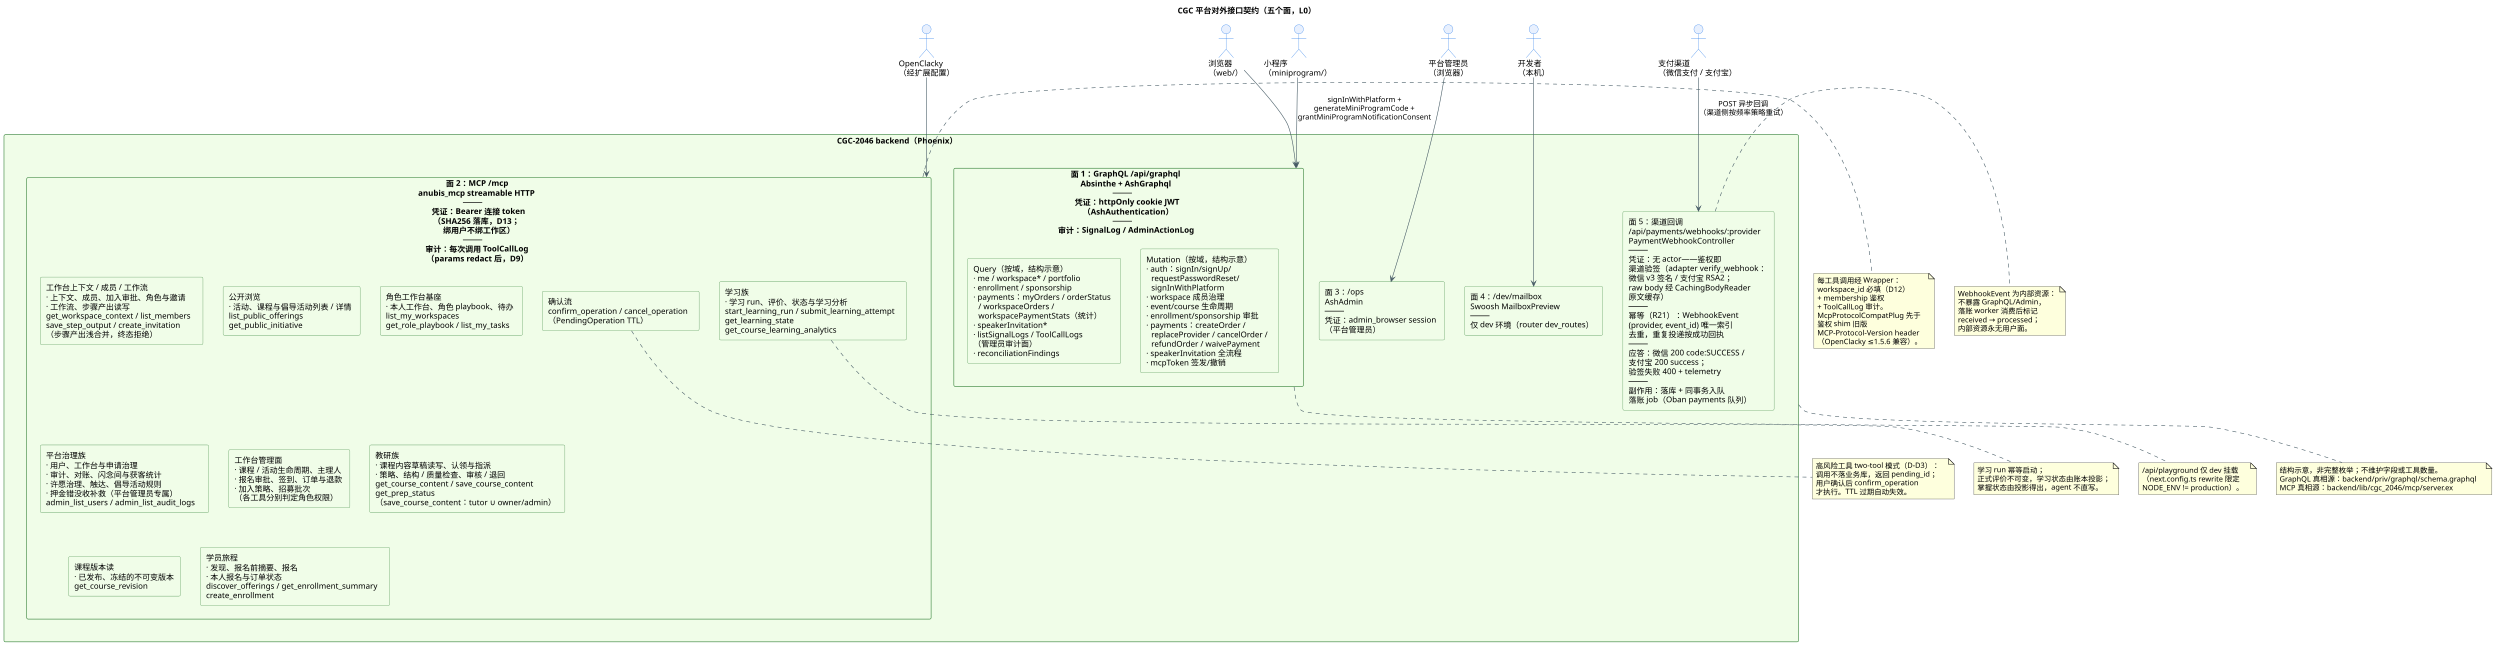
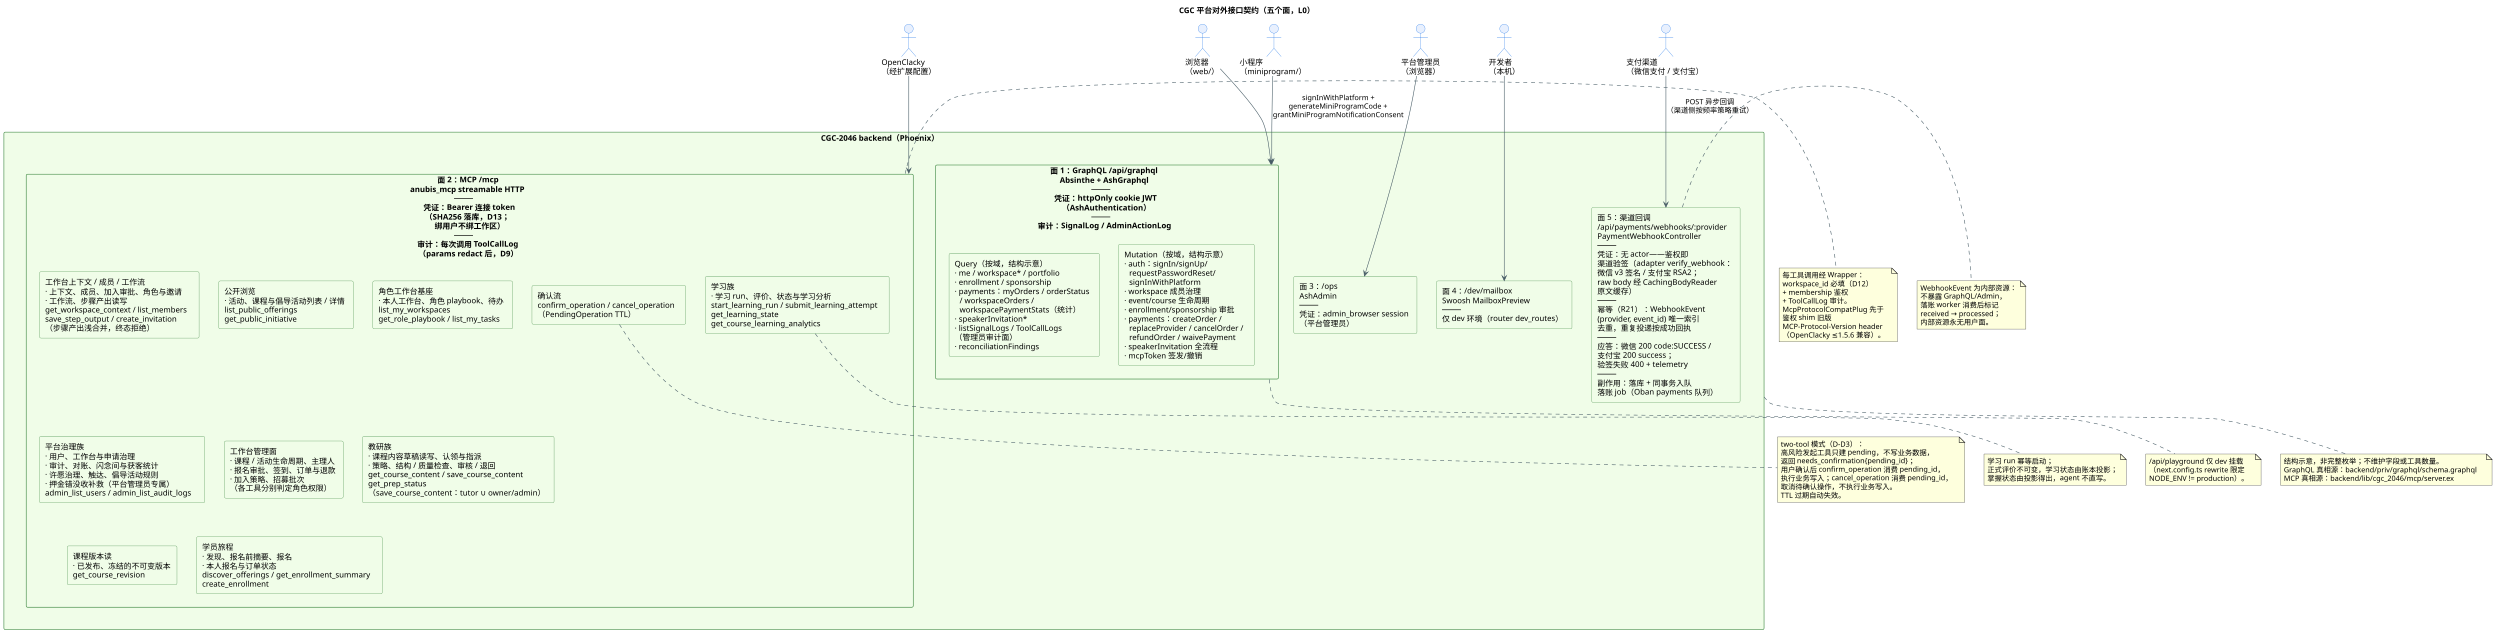
- <svg xmlns="http://www.w3.org/2000/svg" version="1.1" data-diagram-type="DESCRIPTION" style="width:4398px;height:1143px;background:#FFFFFF;" width="4398px" height="1143px" viewBox="0 0 4398 1143" zoomAndPan="magnify" preserveAspectRatio="none" contentStyleType="text/css">
+ <svg xmlns="http://www.w3.org/2000/svg" version="1.1" data-diagram-type="DESCRIPTION" style="width:4484px;height:1143px;background:#FFFFFF;" width="4484px" height="1143px" viewBox="0 0 4484 1143" zoomAndPan="magnify" preserveAspectRatio="none" contentStyleType="text/css">
  <defs />
  <g font-family="sans-serif" lengthAdjust="spacing">
    <g class="title" data-source-line="15">
-       <text x="2071.673" y="23.535" fill="#000" font-size="14" textLength="248.377" font-weight="700">CGC 平台对外接口契约（五个面，L0）</text>
+       <text x="2114.673" y="23.535" fill="#000" font-size="14" textLength="248.377" font-weight="700">CGC 平台对外接口契约（五个面，L0）</text>
    </g>
    <g class="cluster" data-qualified-name="BE" id="ent0006" data-source-line="35">
      <rect x="7" y="236.968" width="3157" height="892.18" fill="#F0FDE8" style="stroke:#2E7D32;stroke-width:1;" rx="2.5" ry="2.5" />
      <text x="1472.341" y="252.503" fill="#000" font-size="14" textLength="226.317" font-weight="700">CGC-2046 backend（Phoenix）</text>
    </g>
    <g class="cluster" data-qualified-name="BE.GQL" id="ent0007" data-source-line="37">
      <rect x="1678" y="295.968" width="615" height="383.86" fill="#F0FDE8" style="stroke:#2E7D32;stroke-width:1;" rx="2.5" ry="2.5" />
      <text x="1883.668" y="311.503" fill="#000" font-size="14" textLength="203.663" font-weight="700">面 1：GraphQL /api/graphql</text>
      <text x="1900.782" y="327.992" fill="#000" font-size="14" textLength="169.436" font-weight="700">Absinthe + AshGraphql</text>
      <text x="1957.5" y="344.48" fill="#000" font-size="14" textLength="56" font-weight="700">────</text>
      <text x="1890.699" y="360.968" fill="#000" font-size="14" textLength="189.602" font-weight="700">凭证：httpOnly cookie JWT</text>
      <text x="1904.771" y="377.457" fill="#000" font-size="14" textLength="161.458" font-weight="700">（AshAuthentication）</text>
      <text x="1957.5" y="393.945" fill="#000" font-size="14" textLength="56" font-weight="700">────</text>
      <text x="1861.212" y="410.433" fill="#000" font-size="14" textLength="248.575" font-weight="700">审计：SignalLog / AdminActionLog</text>
    </g>
    <g class="cluster" data-qualified-name="BE.MCP" id="ent0010" data-source-line="42">
      <rect x="47" y="312.428" width="1591" height="776.72" fill="#F0FDE8" style="stroke:#2E7D32;stroke-width:1;" rx="2.5" ry="2.5" />
      <text x="784.524" y="327.963" fill="#000" font-size="14" textLength="115.951" font-weight="700">面 2：MCP /mcp</text>
      <text x="735.524" y="344.452" fill="#000" font-size="14" textLength="213.951" font-weight="700">anubis_mcp streamable HTTP</text>
      <text x="814.5" y="360.94" fill="#000" font-size="14" textLength="56" font-weight="700">────</text>
      <text x="759.358" y="377.428" fill="#000" font-size="14" textLength="166.284" font-weight="700">凭证：Bearer 连接 token</text>
      <text x="761.938" y="393.917" fill="#000" font-size="14" textLength="161.123" font-weight="700">（SHA256 落库，D13；</text>
      <text x="779.5" y="410.405" fill="#000" font-size="14" textLength="126" font-weight="700">绑用户不绑工作区）</text>
      <text x="814.5" y="426.893" fill="#000" font-size="14" textLength="56" font-weight="700">────</text>
      <text x="748.332" y="443.381" fill="#000" font-size="14" textLength="188.337" font-weight="700">审计：每次调用 ToolCallLog</text>
      <text x="750.321" y="459.87" fill="#000" font-size="14" textLength="184.358" font-weight="700">（params redact 后，D9）</text>
    </g>
    <g class="entity" data-qualified-name="BE.WH" id="ent0021" data-source-line="55">
      <rect x="2854.98" y="372.008" width="266.032" height="349.766" fill="#F0FDE8" style="stroke:#2E7D32;stroke-width:0.5;" rx="2.5" ry="2.5" />
      <text x="2864.98" y="395.543" fill="#000" font-size="14" textLength="97.282">面 5：渠道回调</text>
      <text x="2864.98" y="412.032" fill="#000" font-size="14" textLength="245.554">/api/payments/webhooks/:provider</text>
      <text x="2864.98" y="428.52" fill="#000" font-size="14" textLength="188.398">PaymentWebhookController</text>
      <text x="2864.98" y="445.008" fill="#000" font-size="14" textLength="56">────</text>
      <text x="2864.98" y="461.497" fill="#000" font-size="14" textLength="164.896">凭证：无 actor——鉴权即</text>
      <text x="2864.98" y="477.985" fill="#000" font-size="14" textLength="246.032">渠道验签（adapter verify_webhook：</text>
      <text x="2864.98" y="494.473" fill="#000" font-size="14" textLength="192.493">微信 v3 签名 / 支付宝 RSA2；</text>
      <text x="2864.98" y="510.961" fill="#000" font-size="14" textLength="219.317">raw body 经 CachingBodyReader</text>
      <text x="2864.98" y="527.45" fill="#000" font-size="14" textLength="70">原文缓存）</text>
      <text x="2864.98" y="543.938" fill="#000" font-size="14" textLength="56">────</text>
      <text x="2864.98" y="560.426" fill="#000" font-size="14" textLength="195.774">幂等（R21）：WebhookEvent</text>
      <text x="2864.98" y="576.915" fill="#000" font-size="14" textLength="191.796">(provider, event_id) 唯一索引</text>
      <text x="2864.98" y="593.403" fill="#000" font-size="14" textLength="168">去重，重复投递按成功回执</text>
      <text x="2864.98" y="609.891" fill="#000" font-size="14" textLength="56">────</text>
      <text x="2864.98" y="626.379" fill="#000" font-size="14" textLength="213.281">应答：微信 200 code:SUCCESS /</text>
      <text x="2864.98" y="642.868" fill="#000" font-size="14" textLength="143.657">支付宝 200 success；</text>
      <text x="2864.98" y="659.356" fill="#000" font-size="14" textLength="171.008">验签失败 400 + telemetry</text>
      <text x="2864.98" y="675.844" fill="#000" font-size="14" textLength="56">────</text>
      <text x="2864.98" y="692.333" fill="#000" font-size="14" textLength="173.988">副作用：落库 + 同事务入队</text>
      <text x="2864.98" y="708.821" fill="#000" font-size="14" textLength="220.855">落账 job（Oban payments 队列）</text>
    </g>
    <g class="entity" data-qualified-name="BE.OPS" id="ent0022" data-source-line="56">
      <rect x="2320.54" y="495.678" width="220.915" height="102.441" fill="#F0FDE8" style="stroke:#2E7D32;stroke-width:0.5;" rx="2.5" ry="2.5" />
      <text x="2330.54" y="519.213" fill="#000" font-size="14" textLength="73.172">面 3：/ops</text>
      <text x="2330.54" y="535.702" fill="#000" font-size="14" textLength="69.761">AshAdmin</text>
      <text x="2330.54" y="552.19" fill="#000" font-size="14" textLength="56">────</text>
      <text x="2330.54" y="568.678" fill="#000" font-size="14" textLength="200.915">凭证：admin_browser session</text>
      <text x="2330.54" y="585.167" fill="#000" font-size="14" textLength="98">（平台管理员）</text>
    </g>
    <g class="entity" data-qualified-name="BE.MBX" id="ent0023" data-source-line="57">
      <rect x="2576.51" y="503.918" width="242.975" height="85.953" fill="#F0FDE8" style="stroke:#2E7D32;stroke-width:0.5;" rx="2.5" ry="2.5" />
      <text x="2586.51" y="527.453" fill="#000" font-size="14" textLength="134.716">面 4：/dev/mailbox</text>
      <text x="2586.51" y="543.942" fill="#000" font-size="14" textLength="160.809">Swoosh MailboxPreview</text>
      <text x="2586.51" y="560.43" fill="#000" font-size="14" textLength="56">────</text>
      <text x="2586.51" y="576.918" fill="#000" font-size="14" textLength="222.975">仅 dev 环境（router dev_routes）</text>
    </g>
    <g class="entity" data-qualified-name="BE.GQL.Q" id="ent0008" data-source-line="38">
      <rect x="1702.22" y="454.448" width="269.553" height="184.883" fill="#F0FDE8" style="stroke:#2E7D32;stroke-width:0.5;" rx="2.5" ry="2.5" />
      <text x="1712.22" y="477.983" fill="#000" font-size="14" textLength="166.407">Query（按域，结构示意）</text>
      <text x="1712.22" y="494.472" fill="#000" font-size="14" textLength="199.644">· me / workspace* / portfolio</text>
      <text x="1712.22" y="510.96" fill="#000" font-size="14" textLength="182.15">· enrollment / sponsorship</text>
      <text x="1712.22" y="527.448" fill="#000" font-size="14" textLength="249.553">· payments：myOrders / orderStatus</text>
      <text x="1721.079" y="543.937" fill="#000" font-size="14" textLength="141.572">/ workspaceOrders /</text>
      <text x="1721.079" y="560.425" fill="#000" font-size="14" textLength="218.408">workspacePaymentStats（统计）</text>
      <text x="1712.22" y="576.913" fill="#000" font-size="14" textLength="132.351">· speakerInvitation*</text>
      <text x="1712.22" y="593.401" fill="#000" font-size="14" textLength="205.782">· listSignalLogs / ToolCallLogs</text>
      <text x="1712.22" y="609.89" fill="#000" font-size="14" textLength="112">（管理员审计面）</text>
      <text x="1712.22" y="626.378" fill="#000" font-size="14" textLength="158.115">· reconciliationFindings</text>
    </g>
    <g class="entity" data-qualified-name="BE.GQL.M" id="ent0009" data-source-line="39">
      <rect x="2006.41" y="437.968" width="243.173" height="217.859" fill="#F0FDE8" style="stroke:#2E7D32;stroke-width:0.5;" rx="2.5" ry="2.5" />
      <text x="2016.41" y="461.503" fill="#000" font-size="14" textLength="186.286">Mutation（按域，结构示意）</text>
      <text x="2016.41" y="477.992" fill="#000" font-size="14" textLength="156.324">· auth：signIn/signUp/</text>
      <text x="2025.269" y="494.48" fill="#000" font-size="14" textLength="159.038">requestPasswordReset/</text>
      <text x="2025.269" y="510.968" fill="#000" font-size="14" textLength="128.57">signInWithPlatform</text>
      <text x="2016.41" y="527.457" fill="#000" font-size="14" textLength="141.237">· workspace 成员治理</text>
      <text x="2016.41" y="543.945" fill="#000" font-size="14" textLength="158.525">· event/course 生命周期</text>
      <text x="2016.41" y="560.433" fill="#000" font-size="14" textLength="205.721">· enrollment/sponsorship 审批</text>
      <text x="2016.41" y="576.921" fill="#000" font-size="14" textLength="180.831">· payments：createOrder /</text>
      <text x="2025.269" y="593.41" fill="#000" font-size="14" textLength="214.313">replaceProvider / cancelOrder /</text>
      <text x="2025.269" y="609.898" fill="#000" font-size="14" textLength="195.2">refundOrder / waivePayment</text>
      <text x="2016.41" y="626.386" fill="#000" font-size="14" textLength="172.033">· speakerInvitation 全流程</text>
      <text x="2016.41" y="642.875" fill="#000" font-size="14" textLength="147.807">· mcpToken 签发/撤销</text>
    </g>
    <g class="entity" data-qualified-name="BE.MCP.MT_CONTEXT" id="ent0011" data-source-line="43">
      <rect x="70.94" y="487.428" width="286.116" height="118.93" fill="#F0FDE8" style="stroke:#2E7D32;stroke-width:0.5;" rx="2.5" ry="2.5" />
      <text x="80.94" y="510.963" fill="#000" font-size="14" textLength="186.402">工作台上下文 / 成员 / 工作流</text>
      <text x="80.94" y="527.452" fill="#000" font-size="14" textLength="246.859">· 上下文、成员、加入审批、角色与邀请</text>
      <text x="80.94" y="543.94" fill="#000" font-size="14" textLength="148.859">· 工作流、步骤产出读写</text>
      <text x="80.94" y="560.428" fill="#000" font-size="14" textLength="266.116">get_workspace_context / list_members</text>
      <text x="80.94" y="576.917" fill="#000" font-size="14" textLength="246.395">save_step_output / create_invitation</text>
      <text x="80.94" y="593.405" fill="#000" font-size="14" textLength="196">（步骤产出浅合并，终态拒绝）</text>
    </g>
    <g class="entity" data-qualified-name="BE.MCP.MT_CONFIRM" id="ent0012" data-source-line="44">
      <rect x="954.13" y="512.158" width="275.746" height="69.465" fill="#F0FDE8" style="stroke:#2E7D32;stroke-width:0.5;" rx="2.5" ry="2.5" />
      <text x="964.13" y="535.693" fill="#000" font-size="14" textLength="42">确认流</text>
      <text x="964.13" y="552.182" fill="#000" font-size="14" textLength="255.746">confirm_operation / cancel_operation</text>
      <text x="964.13" y="568.67" fill="#000" font-size="14" textLength="179.621">（PendingOperation TTL）</text>
    </g>
    <g class="entity" data-qualified-name="BE.MCP.MT_PUBLIC" id="ent0013" data-source-line="45">
      <rect x="392.47" y="503.918" width="241.061" height="85.953" fill="#F0FDE8" style="stroke:#2E7D32;stroke-width:0.5;" rx="2.5" ry="2.5" />
      <text x="402.47" y="527.453" fill="#000" font-size="14" textLength="56">公开浏览</text>
      <text x="402.47" y="543.942" fill="#000" font-size="14" textLength="221.061">· 活动、课程与倡导活动列表 / 详情</text>
      <text x="402.47" y="560.43" fill="#000" font-size="14" textLength="137.067">list_public_offerings</text>
      <text x="402.47" y="576.918" fill="#000" font-size="14" textLength="135.468">get_public_initiative</text>
    </g>
    <g class="entity" data-qualified-name="BE.MCP.MT_ROLE" id="ent0014" data-source-line="46">
      <rect x="668.74" y="503.918" width="250.515" height="85.953" fill="#F0FDE8" style="stroke:#2E7D32;stroke-width:0.5;" rx="2.5" ry="2.5" />
      <text x="678.74" y="527.453" fill="#000" font-size="14" textLength="98">角色工作台基座</text>
      <text x="678.74" y="543.942" fill="#000" font-size="14" textLength="229.387">· 本人工作台、角色 playbook、待办</text>
      <text x="678.74" y="560.43" fill="#000" font-size="14" textLength="133.937">list_my_workspaces</text>
      <text x="678.74" y="576.918" fill="#000" font-size="14" textLength="230.515">get_role_playbook / list_my_tasks</text>
    </g>
    <g class="entity" data-qualified-name="BE.MCP.MT_PLATFORM" id="ent0015" data-source-line="47">
      <rect x="70.83" y="782.778" width="296.35" height="118.93" fill="#F0FDE8" style="stroke:#2E7D32;stroke-width:0.5;" rx="2.5" ry="2.5" />
      <text x="80.83" y="806.313" fill="#000" font-size="14" textLength="70">平台治理族</text>
      <text x="80.83" y="822.802" fill="#000" font-size="14" textLength="162.859">· 用户、工作台与申请治理</text>
      <text x="80.83" y="839.29" fill="#000" font-size="14" textLength="204.859">· 审计、对账、闪念间与获客统计</text>
      <text x="80.83" y="855.778" fill="#000" font-size="14" textLength="204.859">· 许愿治理、触达、倡导活动规则</text>
      <text x="80.83" y="872.267" fill="#000" font-size="14" textLength="232.859">· 押金错没收补救（平台管理员专属）</text>
      <text x="80.83" y="888.755" fill="#000" font-size="14" textLength="276.35">admin_list_users / admin_list_audit_logs</text>
    </g>
    <g class="entity" data-qualified-name="BE.MCP.MT_WORKSPACE" id="ent0016" data-source-line="48">
      <rect x="402.47" y="791.018" width="213.061" height="102.441" fill="#F0FDE8" style="stroke:#2E7D32;stroke-width:0.5;" rx="2.5" ry="2.5" />
      <text x="412.47" y="814.553" fill="#000" font-size="14" textLength="84">工作台管理面</text>
      <text x="412.47" y="831.042" fill="#000" font-size="14" textLength="193.061">· 课程 / 活动生命周期、主理人</text>
      <text x="412.47" y="847.53" fill="#000" font-size="14" textLength="190.859">· 报名审批、签到、订单与退款</text>
      <text x="412.47" y="864.018" fill="#000" font-size="14" textLength="134.859">· 加入策略、招募批次</text>
      <text x="412.47" y="880.507" fill="#000" font-size="14" textLength="182">（各工具分别判定角色权限）</text>
    </g>
    <g class="entity" data-qualified-name="BE.MCP.MT_PREP" id="ent0017" data-source-line="49">
      <rect x="650.23" y="782.778" width="343.531" height="118.93" fill="#F0FDE8" style="stroke:#2E7D32;stroke-width:0.5;" rx="2.5" ry="2.5" />
      <text x="660.23" y="806.313" fill="#000" font-size="14" textLength="42">教研族</text>
      <text x="660.23" y="822.802" fill="#000" font-size="14" textLength="204.859">· 课程内容草稿读写、认领与指派</text>
      <text x="660.23" y="839.29" fill="#000" font-size="14" textLength="237.262">· 策略、结构 / 质量检查、审核 / 退回</text>
      <text x="660.23" y="855.778" fill="#000" font-size="14" textLength="288.969">get_course_content / save_course_content</text>
      <text x="660.23" y="872.267" fill="#000" font-size="14" textLength="108.083">get_prep_status</text>
      <text x="660.23" y="888.755" fill="#000" font-size="14" textLength="323.531">（save_course_content：tutor ∪ owner/admin）</text>
    </g>
    <g class="entity" data-qualified-name="BE.MCP.MT_REVISION" id="ent0018" data-source-line="50">
      <rect x="120.57" y="979.198" width="196.859" height="69.465" fill="#F0FDE8" style="stroke:#2E7D32;stroke-width:0.5;" rx="2.5" ry="2.5" />
      <text x="130.57" y="1002.733" fill="#000" font-size="14" textLength="70">课程版本读</text>
      <text x="130.57" y="1019.222" fill="#000" font-size="14" textLength="176.859">· 已发布、冻结的不可变版本</text>
      <text x="130.57" y="1035.71" fill="#000" font-size="14" textLength="134.183">get_course_revision</text>
    </g>
    <g class="entity" data-qualified-name="BE.MCP.MT_LEARNER" id="ent0019" data-source-line="51">
      <rect x="352.51" y="962.708" width="332.977" height="102.441" fill="#F0FDE8" style="stroke:#2E7D32;stroke-width:0.5;" rx="2.5" ry="2.5" />
      <text x="362.51" y="986.243" fill="#000" font-size="14" textLength="56">学员旅程</text>
      <text x="362.51" y="1002.732" fill="#000" font-size="14" textLength="162.859">· 发现、报名前摘要、报名</text>
      <text x="362.51" y="1019.22" fill="#000" font-size="14" textLength="134.859">· 本人报名与订单状态</text>
      <text x="362.51" y="1035.708" fill="#000" font-size="14" textLength="312.977">discover_offerings / get_enrollment_summary</text>
      <text x="362.51" y="1052.197" fill="#000" font-size="14" textLength="122.172">create_enrollment</text>
    </g>
    <g class="entity" data-qualified-name="BE.MCP.MT_LEARNING" id="ent0020" data-source-line="52">
      <rect x="1265.3" y="495.678" width="329.408" height="102.441" fill="#F0FDE8" style="stroke:#2E7D32;stroke-width:0.5;" rx="2.5" ry="2.5" />
      <text x="1275.3" y="519.213" fill="#000" font-size="14" textLength="42">学习族</text>
      <text x="1275.3" y="535.702" fill="#000" font-size="14" textLength="218.395">· 学习 run、评价、状态与学习分析</text>
      <text x="1275.3" y="552.19" fill="#000" font-size="14" textLength="309.408">start_learning_run / submit_learning_attempt</text>
      <text x="1275.3" y="568.678" fill="#000" font-size="14" textLength="124.366">get_learning_state</text>
      <text x="1275.3" y="585.167" fill="#000" font-size="14" textLength="202.453">get_course_learning_analytics</text>
    </g>
    <g class="entity" data-qualified-name="Browser" id="ent0001" data-source-line="29">
      <ellipse cx="2157" cy="51.488" rx="8" ry="8" fill="#E8F0FE" style="stroke:#1A73E8;stroke-width:0.5;" />
      <path d="M2157,59.488 L2157,86.488 M2144,67.488 L2170,67.488 M2157,86.488 L2144,101.488 M2157,86.488 L2170,101.488" style="stroke:#1A73E8;stroke-width:0.5;" fill="none" />
      <text x="2125.63" y="116.523" fill="#000" font-size="14" textLength="42">浏览器</text>
      <text x="2125.63" y="133.012" fill="#000" font-size="14" textLength="62.74">（web/）</text>
    </g>
    <g class="entity" data-qualified-name="MP" id="ent0002" data-source-line="30">
      <ellipse cx="2284.997" cy="51.488" rx="8" ry="8" fill="#E8F0FE" style="stroke:#1A73E8;stroke-width:0.5;" />
      <path d="M2284.997,59.488 L2284.997,86.488 M2271.997,67.488 L2297.997,67.488 M2284.997,86.488 L2271.997,101.488 M2284.997,86.488 L2297.997,101.488" style="stroke:#1A73E8;stroke-width:0.5;" fill="none" />
      <text x="2223.2" y="116.523" fill="#000" font-size="14" textLength="42">小程序</text>
      <text x="2223.2" y="133.012" fill="#000" font-size="14" textLength="123.594">（miniprogram/）</text>
    </g>
    <g class="entity" data-qualified-name="OC" id="ent0003" data-source-line="31">
      <ellipse cx="1630" cy="51.488" rx="8" ry="8" fill="#E8F0FE" style="stroke:#1A73E8;stroke-width:0.5;" />
      <path d="M1630,59.488 L1630,86.488 M1617,67.488 L1643,67.488 M1630,86.488 L1617,101.488 M1630,86.488 L1643,101.488" style="stroke:#1A73E8;stroke-width:0.5;" fill="none" />
      <text x="1581" y="116.523" fill="#000" font-size="14" textLength="80.309">OpenClacky</text>
      <text x="1581" y="133.012" fill="#000" font-size="14" textLength="98">（经扩展配置）</text>
    </g>
    <g class="entity" data-qualified-name="PA" id="ent0004" data-source-line="32">
      <ellipse cx="2548" cy="51.488" rx="8" ry="8" fill="#E8F0FE" style="stroke:#1A73E8;stroke-width:0.5;" />
      <path d="M2548,59.488 L2548,86.488 M2535,67.488 L2561,67.488 M2548,86.488 L2535,101.488 M2548,86.488 L2561,101.488" style="stroke:#1A73E8;stroke-width:0.5;" fill="none" />
      <text x="2513" y="116.523" fill="#000" font-size="14" textLength="70">平台管理员</text>
      <text x="2513" y="133.012" fill="#000" font-size="14" textLength="70">（浏览器）</text>
    </g>
    <g class="entity" data-qualified-name="DEV" id="ent0005" data-source-line="33">
      <ellipse cx="2698" cy="51.488" rx="8" ry="8" fill="#E8F0FE" style="stroke:#1A73E8;stroke-width:0.5;" />
      <path d="M2698,59.488 L2698,86.488 M2685,67.488 L2711,67.488 M2698,86.488 L2685,101.488 M2698,86.488 L2711,101.488" style="stroke:#1A73E8;stroke-width:0.5;" fill="none" />
      <text x="2670" y="116.523" fill="#000" font-size="14" textLength="42">开发者</text>
      <text x="2670" y="133.012" fill="#000" font-size="14" textLength="56">（本机）</text>
    </g>
    <g class="entity" data-qualified-name="CHNL" id="ent0024" data-source-line="60">
      <ellipse cx="2988.001" cy="51.488" rx="8" ry="8" fill="#E8F0FE" style="stroke:#1A73E8;stroke-width:0.5;" />
      <path d="M2988.001,59.488 L2988.001,86.488 M2975.001,67.488 L3001.001,67.488 M2988.001,86.488 L2975.001,101.488 M2988.001,86.488 L3001.001,101.488" style="stroke:#1A73E8;stroke-width:0.5;" fill="none" />
      <text x="2916.9" y="116.523" fill="#000" font-size="14" textLength="56">支付渠道</text>
      <text x="2916.9" y="133.012" fill="#000" font-size="14" textLength="142.201">（微信支付 / 支付宝）</text>
    </g>
    <g class="entity" data-qualified-name="GMN31" id="ent0032" data-source-line="70">
      <path d="M3190.99,480.648 L3190.99,613.133 L3403.016,613.133 L3403.016,490.648 L3393.016,480.648 L3190.99,480.648" style="stroke:#181818;stroke-width:0.5;" fill="#FEFFDD" />
      <path d="M3393.016,480.648 L3393.016,490.648 L3403.016,490.648 L3393.016,480.648" style="stroke:#181818;stroke-width:1;" fill="#FEFFDD" />
      <text x="3196.99" y="498.217" fill="#000" font-size="13" textLength="147.659">每工具调用经 Wrapper：</text>
      <text x="3196.99" y="513.527" fill="#000" font-size="13" textLength="167.54">workspace_id 必填（D12）</text>
      <text x="3196.99" y="528.838" fill="#000" font-size="13" textLength="123.456">+ membership 鉴权</text>
      <text x="3196.99" y="544.148" fill="#000" font-size="13" textLength="132.222">+ ToolCallLog 审计。</text>
      <text x="3196.99" y="559.459" fill="#000" font-size="13" textLength="184.349">McpProtocolCompatPlug 先于</text>
      <text x="3196.99" y="574.769" fill="#000" font-size="13" textLength="90.816">鉴权 shim 旧版</text>
      <text x="3196.99" y="590.08" fill="#000" font-size="13" textLength="189.008">MCP-Protocol-Version header</text>
      <text x="3196.99" y="605.39" fill="#000" font-size="13" textLength="191.026">（OpenClacky ≤1.5.6 兼容）。</text>
    </g>
    <g class="entity" data-qualified-name="GMN34" id="ent0035" data-source-line="81">
-       <path d="M3188.29,806.618 L3188.29,877.86 L3437.71,877.86 L3437.71,816.618 L3427.71,806.618 L3188.29,806.618" style="stroke:#181818;stroke-width:0.5;" fill="#FEFFDD" />
-       <path d="M3427.71,806.618 L3427.71,816.618 L3437.71,816.618 L3427.71,806.618" style="stroke:#181818;stroke-width:1;" fill="#FEFFDD" />
-       <text x="3194.29" y="824.187" fill="#000" font-size="13" textLength="228.42">高风险工具 two-tool 模式（D-D3）：</text>
-       <text x="3194.29" y="839.497" fill="#000" font-size="13" textLength="217.16">调用不落业务库，返回 pending_id；</text>
-       <text x="3194.29" y="854.808" fill="#000" font-size="13" textLength="184.901">用户确认后 confirm_operation</text>
-       <text x="3194.29" y="870.118" fill="#000" font-size="13" textLength="170.485">才执行。TTL 过期自动失效。</text>
-     </g>
-     <g class="entity" data-qualified-name="GMN37" id="ent0038" data-source-line="87">
-       <path d="M3472.5,814.278 L3472.5,870.21 L3727.5,870.21 L3727.5,824.278 L3717.5,814.278 L3472.5,814.278" style="stroke:#181818;stroke-width:0.5;" fill="#FEFFDD" />
-       <path d="M3717.5,814.278 L3717.5,824.278 L3727.5,824.278 L3717.5,814.278" style="stroke:#181818;stroke-width:1;" fill="#FEFFDD" />
-       <text x="3478.5" y="831.847" fill="#000" font-size="13" textLength="120.682">学习 run 幂等启动；</text>
-       <text x="3478.5" y="847.157" fill="#000" font-size="13" textLength="234">正式评价不可变，学习状态由账本投影；</text>
-       <text x="3478.5" y="862.468" fill="#000" font-size="13" textLength="221.571">掌握状态由投影得出，agent 不直写。</text>
-     </g>
-     <g class="entity" data-qualified-name="GMN40" id="ent0041" data-source-line="93">
+       <path d="M3188.04,783.658 L3188.04,900.832 L3523.96,900.832 L3523.96,793.658 L3513.96,783.658 L3188.04,783.658" style="stroke:#181818;stroke-width:0.5;" fill="#FEFFDD" />
+       <path d="M3513.96,783.658 L3513.96,793.658 L3523.96,793.658 L3513.96,783.658" style="stroke:#181818;stroke-width:1;" fill="#FEFFDD" />
+       <text x="3194.04" y="801.227" fill="#000" font-size="13" textLength="159.307">two-tool 模式（D-D3）：</text>
+       <text x="3194.04" y="816.537" fill="#000" font-size="13" textLength="276.72">高风险发起工具只建 pending，不写业务数据，</text>
+       <text x="3194.04" y="831.848" fill="#000" font-size="13" textLength="246.035">返回 needs_confirmation{pending_id}；</text>
+       <text x="3194.04" y="847.158" fill="#000" font-size="13" textLength="302.174">用户确认后 confirm_operation 消费 pending_id，</text>
+       <text x="3194.04" y="862.469" fill="#000" font-size="13" textLength="314.92">执行业务写入；cancel_operation 消费 pending_id，</text>
+       <text x="3194.04" y="877.779" fill="#000" font-size="13" textLength="208">取消待确认操作，不执行业务写入。</text>
+       <text x="3194.04" y="893.09" fill="#000" font-size="13" textLength="118.485">TTL 过期自动失效。</text>
+     </g>
+     <g class="entity" data-qualified-name="GMN37" id="ent0038" data-source-line="90">
+       <path d="M3558.5,814.278 L3558.5,870.21 L3813.5,870.21 L3813.5,824.278 L3803.5,814.278 L3558.5,814.278" style="stroke:#181818;stroke-width:0.5;" fill="#FEFFDD" />
+       <path d="M3803.5,814.278 L3803.5,824.278 L3813.5,824.278 L3803.5,814.278" style="stroke:#181818;stroke-width:1;" fill="#FEFFDD" />
+       <text x="3564.5" y="831.847" fill="#000" font-size="13" textLength="120.682">学习 run 幂等启动；</text>
+       <text x="3564.5" y="847.157" fill="#000" font-size="13" textLength="234">正式评价不可变，学习状态由账本投影；</text>
+       <text x="3564.5" y="862.468" fill="#000" font-size="13" textLength="221.571">掌握状态由投影得出，agent 不直写。</text>
+     </g>
+     <g class="entity" data-qualified-name="GMN40" id="ent0041" data-source-line="96">
      <path d="M3438.38,503.618 L3438.38,590.171 L3633.623,590.171 L3633.623,513.618 L3623.623,503.618 L3438.38,503.618" style="stroke:#181818;stroke-width:0.5;" fill="#FEFFDD" />
      <path d="M3623.623,503.618 L3623.623,513.618 L3633.623,513.618 L3623.623,503.618" style="stroke:#181818;stroke-width:1;" fill="#FEFFDD" />
      <text x="3444.38" y="521.187" fill="#000" font-size="13" textLength="174.243">WebhookEvent 为内部资源：</text>
      <text x="3444.38" y="536.497" fill="#000" font-size="13" textLength="159.218">不暴露 GraphQL/Admin，</text>
      <text x="3444.38" y="551.808" fill="#000" font-size="13" textLength="142.708">落账 worker 消费后标记</text>
      <text x="3444.38" y="567.118" fill="#000" font-size="13" textLength="150.668">received → processed；</text>
      <text x="3444.38" y="582.429" fill="#000" font-size="13" textLength="130">内部资源永无用户面。</text>
    </g>
-     <g class="entity" data-qualified-name="GMN43" id="ent0044" data-source-line="101">
-       <path d="M3762.56,814.278 L3762.56,870.21 L3969.438,870.21 L3969.438,824.278 L3959.438,814.278 L3762.56,814.278" style="stroke:#181818;stroke-width:0.5;" fill="#FEFFDD" />
-       <path d="M3959.438,814.278 L3959.438,824.278 L3969.438,824.278 L3959.438,814.278" style="stroke:#181818;stroke-width:1;" fill="#FEFFDD" />
-       <text x="3768.56" y="831.847" fill="#000" font-size="13" textLength="177.887">/api/playground 仅 dev 挂载</text>
-       <text x="3768.56" y="847.157" fill="#000" font-size="13" textLength="178.204">（next.config.ts rewrite 限定</text>
-       <text x="3768.56" y="862.468" fill="#000" font-size="13" textLength="185.878">NODE_ENV != production）。</text>
-     </g>
-     <g class="entity" data-qualified-name="GMN46" id="ent0047" data-source-line="107">
-       <path d="M4004.27,814.278 L4004.27,870.21 L4383.722,870.21 L4383.722,824.278 L4373.722,814.278 L4004.27,814.278" style="stroke:#181818;stroke-width:0.5;" fill="#FEFFDD" />
-       <path d="M4373.722,814.278 L4373.722,824.278 L4383.722,824.278 L4373.722,814.278" style="stroke:#181818;stroke-width:1;" fill="#FEFFDD" />
-       <text x="4010.27" y="831.847" fill="#000" font-size="13" textLength="286">结构示意，非完整枚举；不维护字段或工具数量。</text>
-       <text x="4010.27" y="847.157" fill="#000" font-size="13" textLength="358.452">GraphQL 真相源：backend/priv/graphql/schema.graphql</text>
-       <text x="4010.27" y="862.468" fill="#000" font-size="13" textLength="325.159">MCP 真相源：backend/lib/cgc_2046/mcp/server.ex</text>
+     <g class="entity" data-qualified-name="GMN43" id="ent0044" data-source-line="104">
+       <path d="M3848.56,814.278 L3848.56,870.21 L4055.438,870.21 L4055.438,824.278 L4045.438,814.278 L3848.56,814.278" style="stroke:#181818;stroke-width:0.5;" fill="#FEFFDD" />
+       <path d="M4045.438,814.278 L4045.438,824.278 L4055.438,824.278 L4045.438,814.278" style="stroke:#181818;stroke-width:1;" fill="#FEFFDD" />
+       <text x="3854.56" y="831.847" fill="#000" font-size="13" textLength="177.887">/api/playground 仅 dev 挂载</text>
+       <text x="3854.56" y="847.157" fill="#000" font-size="13" textLength="178.204">（next.config.ts rewrite 限定</text>
+       <text x="3854.56" y="862.468" fill="#000" font-size="13" textLength="185.878">NODE_ENV != production）。</text>
+     </g>
+     <g class="entity" data-qualified-name="GMN46" id="ent0047" data-source-line="110">
+       <path d="M4090.27,814.278 L4090.27,870.21 L4469.722,870.21 L4469.722,824.278 L4459.722,814.278 L4090.27,814.278" style="stroke:#181818;stroke-width:0.5;" fill="#FEFFDD" />
+       <path d="M4459.722,814.278 L4459.722,824.278 L4469.722,824.278 L4459.722,814.278" style="stroke:#181818;stroke-width:1;" fill="#FEFFDD" />
+       <text x="4096.27" y="831.847" fill="#000" font-size="13" textLength="286">结构示意，非完整枚举；不维护字段或工具数量。</text>
+       <text x="4096.27" y="847.157" fill="#000" font-size="13" textLength="358.452">GraphQL 真相源：backend/priv/graphql/schema.graphql</text>
+       <text x="4096.27" y="862.468" fill="#000" font-size="13" textLength="325.159">MCP 真相源：backend/lib/cgc_2046/mcp/server.ex</text>
    </g>
    <g class="link" data-entity-1="ent0001" data-entity-2="ent0007" id="lnk25" data-source-line="62" data-link-type="dependency">
      <path d="M2188.64,123.378 C2217.65,154.378 2257.38,199.218 2266,220.968 C2269.304,229.308 2272.08,240.578 2274.41,253.921 C2275.574,260.593 2276.627,267.783 2277.578,275.385 C2278.054,279.186 2278.504,283.09 2278.93,287.084 C2279.143,289.081 2279.349,291.1 2279.55,293.14 C2279.601,293.65 2279.17,289.184 2279.219,289.697" style="stroke:#455A64;stroke-width:1;" fill="none" id="Browser-to-GQL" />
      <polygon points="2279.7,294.674,2282.816,285.331,2279.219,289.697,2274.853,286.1,2279.7,294.674" fill="#455A64" style="stroke:#455A64;stroke-width:1;stroke-linejoin:miter;stroke-miterlimit:10;" />
    </g>
    <g class="link" data-entity-1="ent0002" data-entity-2="ent0007" id="lnk26" data-source-line="63" data-link-type="dependency">
      <path d="M2282.88,136.378 C2282.52,146.138 2282.19,156.388 2282,165.968 C2281.175,207.516 2280.925,246.623 2281.036,289.515" style="stroke:#455A64;stroke-width:1;" fill="none" id="MP-to-GQL" />
      <polygon points="2281.048,294.515,2285.025,285.504,2281.036,289.515,2277.025,285.525,2281.048,294.515" fill="#455A64" style="stroke:#455A64;stroke-width:1;stroke-linejoin:miter;stroke-miterlimit:10;" />
      <text x="2335.409" y="179.537" fill="#000" font-size="13" textLength="133.834">signInWithPlatform +</text>
      <text x="2311.263" y="194.847" fill="#000" font-size="13" textLength="182.127">generateMiniProgramCode +</text>
      <text x="2283" y="210.158" fill="#000" font-size="13" textLength="238.653">grantMiniProgramNotificationConsent</text>
    </g>
    <g class="link" data-entity-1="ent0003" data-entity-2="ent0010" id="lnk27" data-source-line="64" data-link-type="dependency">
      <path d="M1630,136.228 C1630,164.876 1630,204.517 1630,247.935 C1630,258.79 1630,269.881 1630,281.095 C1630,286.702 1630,292.34 1630,297.994 C1630,300.821 1630,303.653 1630,306.487 C1630,307.904 1630,304.321 1630,305.739" style="stroke:#455A64;stroke-width:1;" fill="none" id="OC-to-MCP" />
      <polygon points="1630,310.739,1634,301.739,1630,305.739,1626,301.739,1630,310.739" fill="#455A64" style="stroke:#455A64;stroke-width:1;stroke-linejoin:miter;stroke-miterlimit:10;" />
    </g>
    <g class="link" data-entity-1="ent0004" data-entity-2="ent0022" id="lnk28" data-source-line="65" data-link-type="dependency">
      <path d="M2540.88,136.358 C2537.01,159.448 2531.83,187.808 2526,212.968 C2502.55,314.118 2468.985,425.587 2448.655,490.487" style="stroke:#455A64;stroke-width:1;" fill="none" id="PA-to-OPS" />
      <polygon points="2447.16,495.258,2453.667,487.866,2448.655,490.487,2446.033,485.474,2447.16,495.258" fill="#455A64" style="stroke:#455A64;stroke-width:1;stroke-linejoin:miter;stroke-miterlimit:10;" />
    </g>
    <g class="link" data-entity-1="ent0005" data-entity-2="ent0023" id="lnk29" data-source-line="66" data-link-type="dependency">
      <path d="M2698,136.228 C2698,224.648 2698,412.818 2698,498.508" style="stroke:#455A64;stroke-width:1;" fill="none" id="DEV-to-MBX" />
      <polygon points="2698,503.508,2702,494.508,2698,498.508,2694,494.508,2698,503.508" fill="#455A64" style="stroke:#455A64;stroke-width:1;stroke-linejoin:miter;stroke-miterlimit:10;" />
    </g>
    <g class="link" data-entity-1="ent0024" data-entity-2="ent0021" id="lnk30" data-source-line="67" data-link-type="dependency">
      <path d="M2988,136.228 C2988,191.208 2988,281.688 2988,366.648" style="stroke:#455A64;stroke-width:1;" fill="none" id="CHNL-to-WH" />
      <polygon points="2988,371.648,2992,362.648,2988,366.648,2984,362.648,2988,371.648" fill="#455A64" style="stroke:#455A64;stroke-width:1;stroke-linejoin:miter;stroke-miterlimit:10;" />
      <text x="3022.69" y="187.037" fill="#000" font-size="13" textLength="88.62">POST 异步回调</text>
      <text x="2989" y="202.347" fill="#000" font-size="13" textLength="156">（渠道侧按频率策略重试）</text>
    </g>
    <g class="link" data-entity-1="ent0010" data-entity-2="ent0032" id="lnk33" data-source-line="70" data-link-type="association">
      <path d="M1623.579,311.403 C1623.84,310.168 1624.108,308.934 1624.382,307.703 C1624.931,305.24 1625.507,302.786 1626.111,300.341 C1628.528,290.564 1631.393,280.948 1634.767,271.594 C1648.264,234.18 1669.9,200.968 1703.5,178.468 C1770.48,133.608 3087.52,133.608 3154.5,178.468 C3254.51,245.438 3284.37,393.738 3293.26,480.378" style="stroke:#455A64;stroke-width:1;stroke-dasharray:7,7;" fill="none" id="MCP-GMN31" />
    </g>
    <g class="link" data-entity-1="ent0012" data-entity-2="ent0035" id="lnk36" data-source-line="81" data-link-type="association">
-       <path d="M1111.06,581.998 C1136.33,623.428 1185.15,691.518 1248,721.778 C1422.42,805.748 2768.02,833.018 3188.12,839.528" style="stroke:#455A64;stroke-width:1;stroke-dasharray:7,7;" fill="none" id="MT_CONFIRM-GMN34" />
-     </g>
-     <g class="link" data-entity-1="ent0020" data-entity-2="ent0038" id="lnk39" data-source-line="87" data-link-type="association">
-       <path d="M1462.23,598.498 C1492.03,640.198 1540.47,696.448 1599,721.778 C1687.73,760.178 3243.25,738.368 3339,751.778 C3410.99,761.858 3489.34,791.428 3541.22,813.838" style="stroke:#455A64;stroke-width:1;stroke-dasharray:7,7;" fill="none" id="MT_LEARNING-GMN37" />
-     </g>
-     <g class="link" data-entity-1="ent0021" data-entity-2="ent0041" id="lnk42" data-source-line="93" data-link-type="association">
+       <path d="M1111.06,582.008 C1136.32,623.448 1185.13,691.558 1248,721.778 C1420.77,804.828 2718.73,831.918 3187.65,839.048" style="stroke:#455A64;stroke-width:1;stroke-dasharray:7,7;" fill="none" id="MT_CONFIRM-GMN34" />
+     </g>
+     <g class="link" data-entity-1="ent0020" data-entity-2="ent0038" id="lnk39" data-source-line="90" data-link-type="association">
+       <path d="M1462.23,598.508 C1492.02,640.208 1540.46,696.458 1599,721.778 C1689.93,761.108 3283.47,741.428 3382,751.778 C3453.6,759.298 3471.97,762.338 3541,782.778 C3569.37,791.178 3599.87,803.028 3625.54,813.858" style="stroke:#455A64;stroke-width:1;stroke-dasharray:7,7;" fill="none" id="MT_LEARNING-GMN37" />
+     </g>
+     <g class="link" data-entity-1="ent0021" data-entity-2="ent0041" id="lnk42" data-source-line="96" data-link-type="association">
      <path d="M3017.53,371.558 C3039.32,299.078 3077.09,221.958 3142.5,178.468 C3190.8,146.348 3355.31,146.188 3403.5,178.468 C3512.08,251.178 3532.3,422.458 3535.64,503.258" style="stroke:#455A64;stroke-width:1;stroke-dasharray:7,7;" fill="none" id="WH-GMN40" />
    </g>
-     <g class="link" data-entity-1="ent0007" data-entity-2="ent0044" id="lnk45" data-source-line="101" data-link-type="association">
-       <path d="M2276.626,680.639 C2276.717,681.739 2276.815,682.827 2276.921,683.903 C2278.614,701.108 2282.273,715.053 2289,721.778 C2315.28,748.038 3589.21,746.648 3626,751.778 C3680.13,759.328 3693.71,763.908 3745,782.778 C3768.54,791.438 3793.64,803.128 3814.85,813.788" style="stroke:#455A64;stroke-width:1;stroke-dasharray:7,7;" fill="none" id="GQL-GMN43" />
-     </g>
-     <g class="link" data-entity-1="ent0006" data-entity-2="ent0047" id="lnk48" data-source-line="107" data-link-type="association">
-       <path d="M3164.169,711.912 C3164.345,712.144 3164.523,712.376 3164.702,712.607 C3165.059,713.069 3165.422,713.527 3165.79,713.982 C3166.526,714.892 3167.283,715.788 3168.062,716.669 C3169.62,718.432 3171.265,720.137 3173,721.778 C3202.05,749.248 3852.56,745.218 3892,751.778 C3971.56,765.018 4059.7,792.698 4120.12,813.788" style="stroke:#455A64;stroke-width:1;stroke-dasharray:7,7;" fill="none" id="BE-GMN46" />
+     <g class="link" data-entity-1="ent0007" data-entity-2="ent0044" id="lnk45" data-source-line="104" data-link-type="association">
+       <path d="M2276.618,680.648 C2276.708,681.748 2276.806,682.836 2276.912,683.911 C2278.606,701.115 2282.268,715.058 2289,721.778 C2316.98,749.708 3672.84,746.338 3712,751.778 C3766.13,759.298 3779.71,763.908 3831,782.778 C3854.54,791.438 3879.64,803.128 3900.85,813.788" style="stroke:#455A64;stroke-width:1;stroke-dasharray:7,7;" fill="none" id="GQL-GMN43" />
+     </g>
+     <g class="link" data-entity-1="ent0006" data-entity-2="ent0047" id="lnk48" data-source-line="110" data-link-type="association">
+       <path d="M3164.151,711.931 C3164.327,712.163 3164.505,712.394 3164.684,712.625 C3165.042,713.086 3165.406,713.543 3165.775,713.997 C3166.512,714.906 3167.271,715.8 3168.052,716.68 C3169.613,718.439 3171.261,720.141 3173,721.778 C3205.58,752.458 3933.84,744.528 3978,751.778 C4057.73,764.858 4146.02,792.638 4206.44,813.798" style="stroke:#455A64;stroke-width:1;stroke-dasharray:7,7;" fill="none" id="BE-GMN46" />
    </g>
  </g>
</svg>
